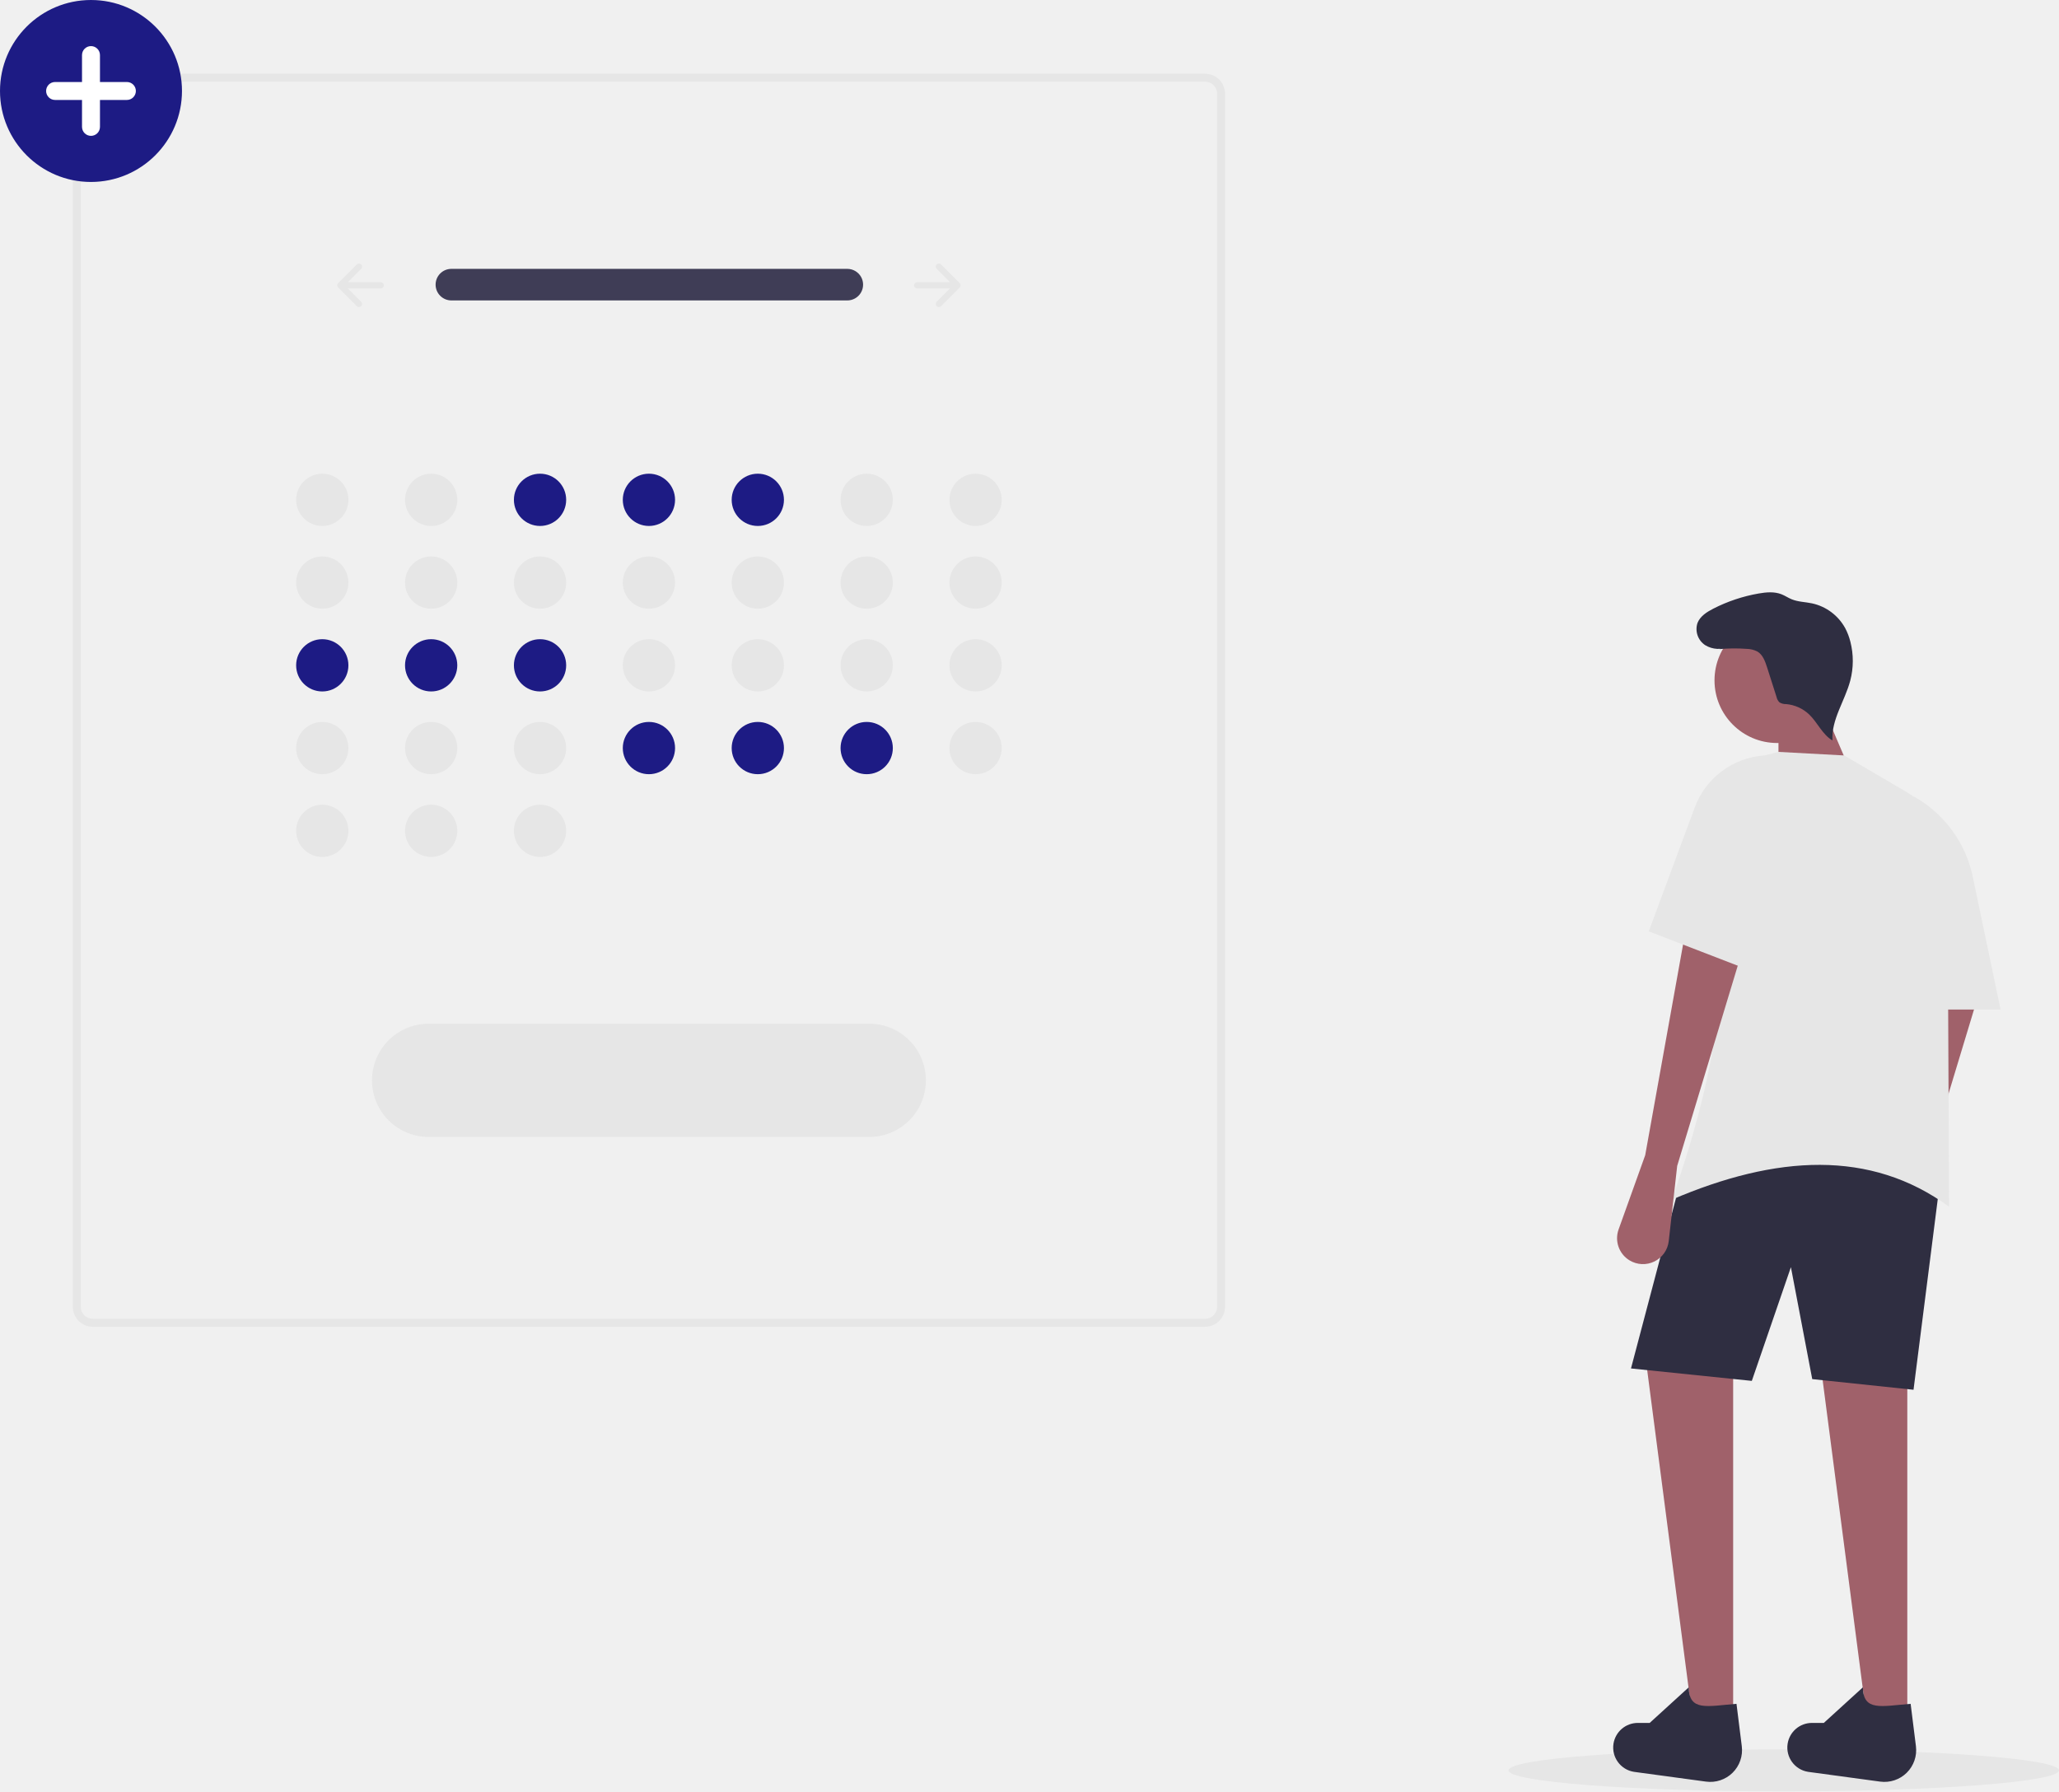
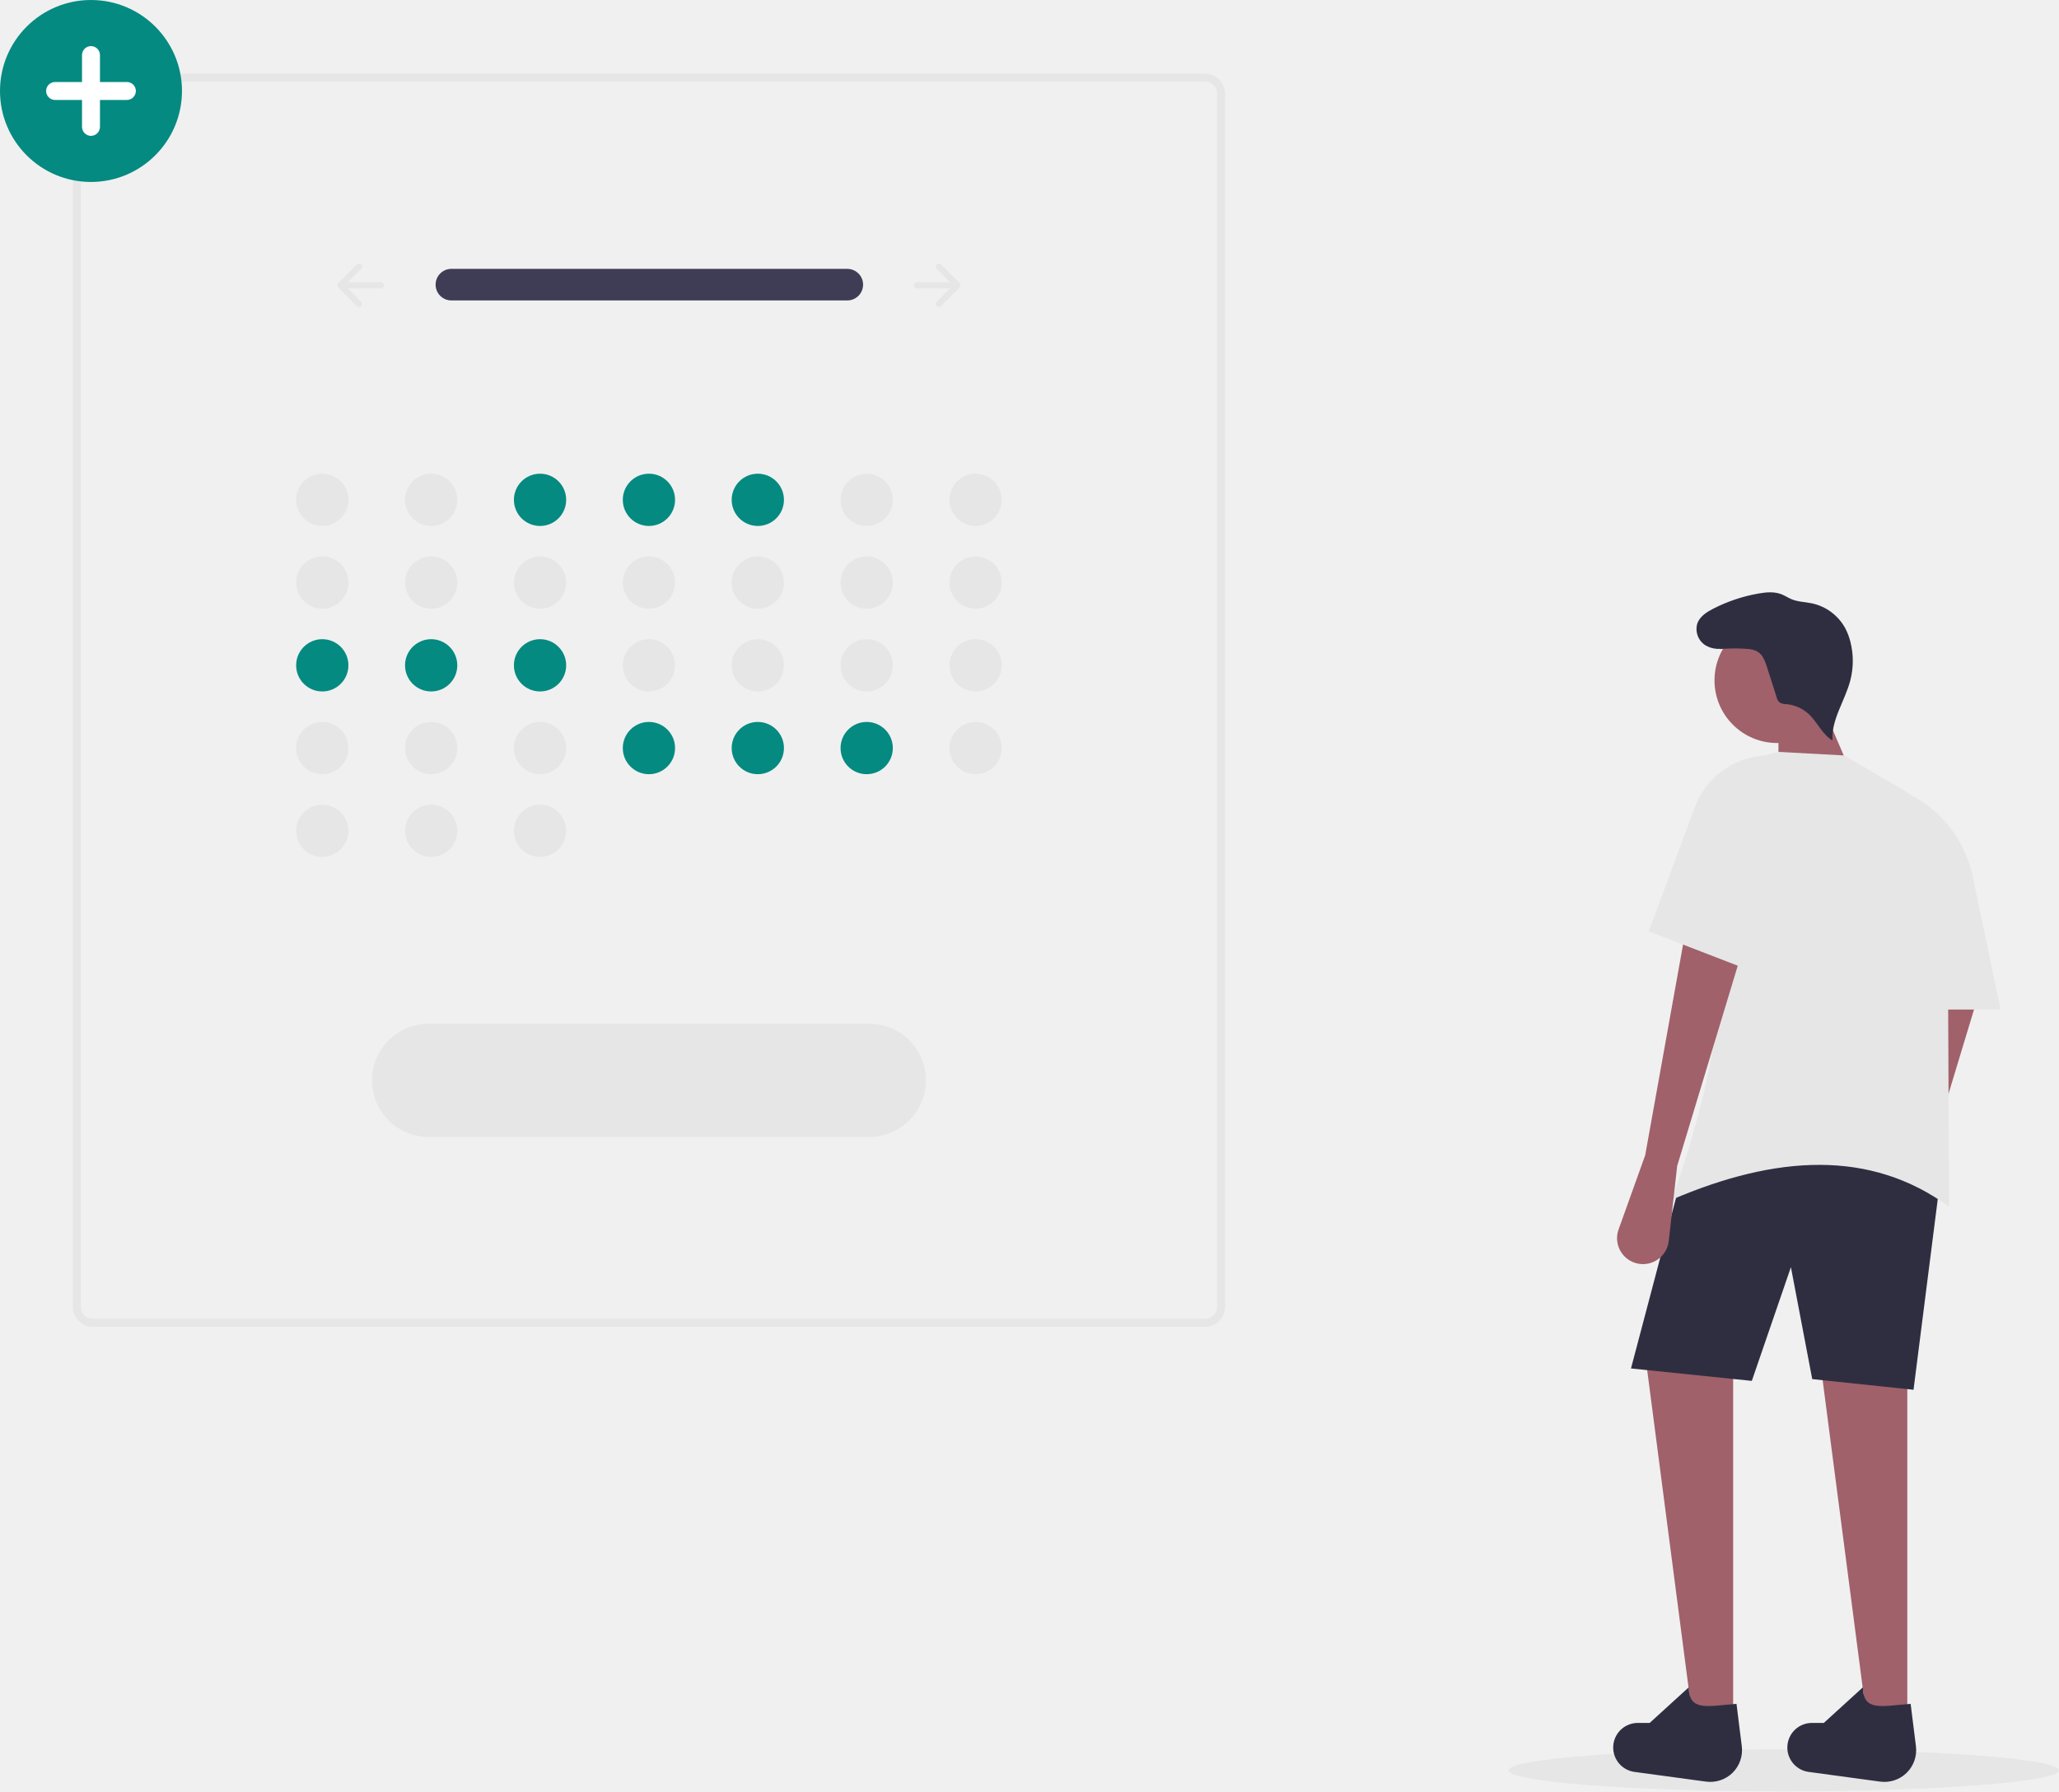
<svg xmlns="http://www.w3.org/2000/svg" id="b3610dfe-b8fa-4701-9393-2c36a069038b" data-name="Layer 1" width="775.545" height="674.792" viewBox="0 0 775.545 674.792">
  <ellipse cx="671.879" cy="666.886" rx="103.666" ry="7.907" fill="#e6e6e6" />
  <path d="M924.275,553.125,914.25,581.09a9.762,9.762,0,0,0,4.13,11.643h0a9.762,9.762,0,0,0,14.761-7.259l3.182-28.333L960.418,477.492l-20.749-10.04Z" transform="translate(-212.2275 -112.6038)" fill="#a0616a" />
  <polygon points="703.681 651.689 718.406 651.689 718.406 508.456 684.94 507.787 703.681 651.689" fill="#a0616a" />
  <polygon points="638.088 651.689 652.813 651.689 652.813 508.456 619.348 507.787 638.088 651.689" fill="#a0616a" />
  <path d="M932.976,636.12l-38.151-4.016-8.032-42.167-14.725,42.836-45.513-4.685,18.741-70.947c34.257-23.278,66.793-22.769,97.72,0Z" transform="translate(-212.2275 -112.6038)" fill="#2f2e41" />
  <path d="M868.293,770.393a11.958,11.958,0,0,1-13.472,13.332l-27.126-3.679a9.271,9.271,0,0,1-7.733-10.569v0a9.271,9.271,0,0,1,9.163-7.861H833.596l14.715-13.407c.145,9.132,6.87,7.104,17.985,6.213Z" transform="translate(-212.2275 -112.6038)" fill="#2f2e41" />
  <path d="M933.885,770.393a11.958,11.958,0,0,1-13.472,13.332l-27.127-3.679a9.271,9.271,0,0,1-7.733-10.569v0a9.271,9.271,0,0,1,9.163-7.861h4.473l14.715-13.407c.145,9.132,6.87,7.104,17.985,6.213Z" transform="translate(-212.2275 -112.6038)" fill="#2f2e41" />
  <circle cx="669.379" cy="256.293" r="23.593" fill="#a0616a" />
  <polygon points="699.331 295.949 669.881 298.627 669.881 272.523 685.275 263.153 699.331 295.949" fill="#a0616a" />
  <path d="M946.362,567.18c-29.627-21.695-65.202-19.49-104.413-2.677,17.765-50.292,25.333-97.162,11.378-136.813a31.546,31.546,0,0,1,23.728-30.561l5.053-1.293,24.765,1.339,23.255,13.632a31.658,31.658,0,0,1,15.648,27.167Z" transform="translate(-212.2275 -112.6038)" fill="#e6e6e6" />
  <path d="M831.91,547.77,821.885,575.735a9.762,9.762,0,0,0,4.13,11.643h0a9.762,9.762,0,0,0,14.761-7.259l3.182-28.333,24.095-79.648L847.304,462.098Z" transform="translate(-212.2275 -112.6038)" fill="#a0616a" />
  <path d="M965.772,492.887H932.976v-80.318h0A45.246,45.246,0,0,1,955.287,442.842Z" transform="translate(-212.2275 -112.6038)" fill="#e6e6e6" />
  <path d="M863.618,356.122a9.606,9.606,0,0,1-9.119-.493,7.269,7.269,0,0,1-2.9-8.333c.995-2.558,3.512-4.159,5.955-5.411a60.103,60.103,0,0,1,17.126-5.721c2.844-.492,5.855-.763,8.543.289,1.33.52,2.522,1.344,3.842,1.888,2.427,1.001,5.135,1.006,7.704,1.549a18.797,18.797,0,0,1,12.487,9.356,22.649,22.649,0,0,1,1.933,5.074,29.196,29.196,0,0,1-.047,14.694c-2.02,7.626-7.162,14.633-6.699,22.509-3.802-2.214-5.582-6.721-8.757-9.767a14.411,14.411,0,0,0-8.661-3.923,4.581,4.581,0,0,1-2.529-.644,3.947,3.947,0,0,1-1.1-1.989L877.819,363.997c-.728-2.28-1.607-4.757-3.664-5.979a9.219,9.219,0,0,0-4.091-.994,62.293,62.293,0,0,0-10.215.096" transform="translate(-212.2275 -112.6038)" fill="#2f2e41" />
  <path d="M871.399,478.162l-38.151-14.725,17.326-46.683a30.136,30.136,0,0,1,26.18-19.579h0Z" transform="translate(-212.2275 -112.6038)" fill="#e6e6e6" />
  <path d="M666.153,612.384h-419a7.508,7.508,0,0,1-7.5-7.5v-457a7.508,7.508,0,0,1,7.5-7.5h419a7.508,7.508,0,0,1,7.5,7.5v457A7.508,7.508,0,0,1,666.153,612.384Zm-419-469a4.505,4.505,0,0,0-4.5,4.5v457a4.505,4.505,0,0,0,4.5,4.5h419a4.505,4.505,0,0,0,4.5-4.5v-457a4.505,4.505,0,0,0-4.5-4.5Z" transform="translate(-212.2275 -112.6038)" fill="#e6e6e6" />
  <circle cx="121.388" cy="188.283" r="9.843" fill="#e6e6e6" />
  <circle cx="162.401" cy="188.283" r="9.843" fill="#e6e6e6" />
-   <circle cx="203.413" cy="188.283" r="9.843" fill="#1d1b84" />
-   <circle cx="244.426" cy="188.283" r="9.843" fill="#1d1b84" />
-   <circle cx="285.438" cy="188.283" r="9.843" fill="#1d1b84" />
+   <circle cx="203.413" cy="188.283" r="9.843" fill="#048a81" />
+   <circle cx="244.426" cy="188.283" r="9.843" fill="#048a81" />
+   <circle cx="285.438" cy="188.283" r="9.843" fill="#048a81" />
  <circle cx="326.451" cy="188.283" r="9.843" fill="#e6e6e6" />
  <circle cx="367.464" cy="188.283" r="9.843" fill="#e6e6e6" />
  <circle cx="121.388" cy="219.453" r="9.843" fill="#e6e6e6" />
  <circle cx="162.401" cy="219.453" r="9.843" fill="#e6e6e6" />
  <circle cx="203.413" cy="219.453" r="9.843" fill="#e6e6e6" />
  <circle cx="244.426" cy="219.453" r="9.843" fill="#e6e6e6" />
  <circle cx="285.438" cy="219.453" r="9.843" fill="#e6e6e6" />
  <circle cx="326.451" cy="219.453" r="9.843" fill="#e6e6e6" />
  <circle cx="367.464" cy="219.453" r="9.843" fill="#e6e6e6" />
-   <circle cx="121.388" cy="250.622" r="9.843" fill="#1d1b84" />
-   <circle cx="162.401" cy="250.622" r="9.843" fill="#1d1b84" />
-   <circle cx="203.413" cy="250.622" r="9.843" fill="#1d1b84" />
+   <circle cx="121.388" cy="250.622" r="9.843" fill="#048a81" />
+   <circle cx="162.401" cy="250.622" r="9.843" fill="#048a81" />
+   <circle cx="203.413" cy="250.622" r="9.843" fill="#048a81" />
  <circle cx="244.426" cy="250.622" r="9.843" fill="#e6e6e6" />
  <circle cx="285.438" cy="250.622" r="9.843" fill="#e6e6e6" />
  <circle cx="326.451" cy="250.622" r="9.843" fill="#e6e6e6" />
  <circle cx="367.464" cy="250.622" r="9.843" fill="#e6e6e6" />
  <circle cx="121.388" cy="281.792" r="9.843" fill="#e6e6e6" />
  <circle cx="162.401" cy="281.792" r="9.843" fill="#e6e6e6" />
  <circle cx="121.388" cy="312.962" r="9.843" fill="#e6e6e6" />
  <circle cx="162.401" cy="312.962" r="9.843" fill="#e6e6e6" />
  <circle cx="203.413" cy="312.962" r="9.843" fill="#e6e6e6" />
  <circle cx="203.413" cy="281.792" r="9.843" fill="#e6e6e6" />
-   <circle cx="244.426" cy="281.792" r="9.843" fill="#1d1b84" />
-   <circle cx="285.438" cy="281.792" r="9.843" fill="#1d1b84" />
-   <circle cx="326.451" cy="281.792" r="9.843" fill="#1d1b84" />
+   <circle cx="244.426" cy="281.792" r="9.843" fill="#048a81" />
+   <circle cx="285.438" cy="281.792" r="9.843" fill="#048a81" />
+   <circle cx="326.451" cy="281.792" r="9.843" fill="#048a81" />
  <circle cx="367.464" cy="281.792" r="9.843" fill="#e6e6e6" />
  <path id="a332a05d-d774-4fd2-8531-ab97682a63e9" data-name="Path 40" d="M382.142,213.883a5.947,5.947,0,0,0,0,11.892H531.228a5.947,5.947,0,1,0,.195-11.892q-.098-.002-.195,0Z" transform="translate(-212.2275 -112.6038)" fill="#3f3d56" />
  <path d="M565.037,212.227a1.17,1.17,0,0,0,0,1.655l5.023,5.023H557.674a1.17,1.17,0,0,0,0,2.34h12.386l-5.023,5.023a1.17,1.17,0,1,0,1.655,1.655l7.02-7.02a1.17,1.17,0,0,0,0-1.655l-7.02-7.02A1.17,1.17,0,0,0,565.037,212.227Z" transform="translate(-212.2275 -112.6038)" fill="#e6e6e6" />
  <path d="M348.27,212.227a1.17,1.17,0,0,1,0,1.655l-5.023,5.023h12.386a1.17,1.17,0,1,1,0,2.34H343.247l5.023,5.023a1.17,1.17,0,0,1-1.655,1.655l-7.02-7.02a1.17,1.17,0,0,1,0-1.655l7.02-7.02A1.17,1.17,0,0,1,348.27,212.227Z" transform="translate(-212.2275 -112.6038)" fill="#e6e6e6" />
  <path d="M373.808,498.231a21.327,21.327,0,1,0,0,42.653H539.499a21.327,21.327,0,1,0,0-42.653Z" transform="translate(-212.2275 -112.6038)" fill="#e6e6e6" />
-   <path d="M246.5,181.149a34.272,34.272,0,1,1,34.272-34.272A34.311,34.311,0,0,1,246.5,181.149Z" transform="translate(-212.2275 -112.6038)" fill="#1d1b84" />
+   <path d="M246.5,181.149a34.272,34.272,0,1,1,34.272-34.272A34.311,34.311,0,0,1,246.5,181.149Z" transform="translate(-212.2275 -112.6038)" fill="#048a81" />
  <path d="M260.023,143.496H249.881V133.353a3.381,3.381,0,1,0-6.762,0v10.142H232.977a3.381,3.381,0,0,0,0,6.762h10.142v10.142a3.381,3.381,0,0,0,6.762,0V150.257H260.023a3.381,3.381,0,1,0,0-6.762Z" transform="translate(-212.2275 -112.6038)" fill="#fff" />
</svg>
